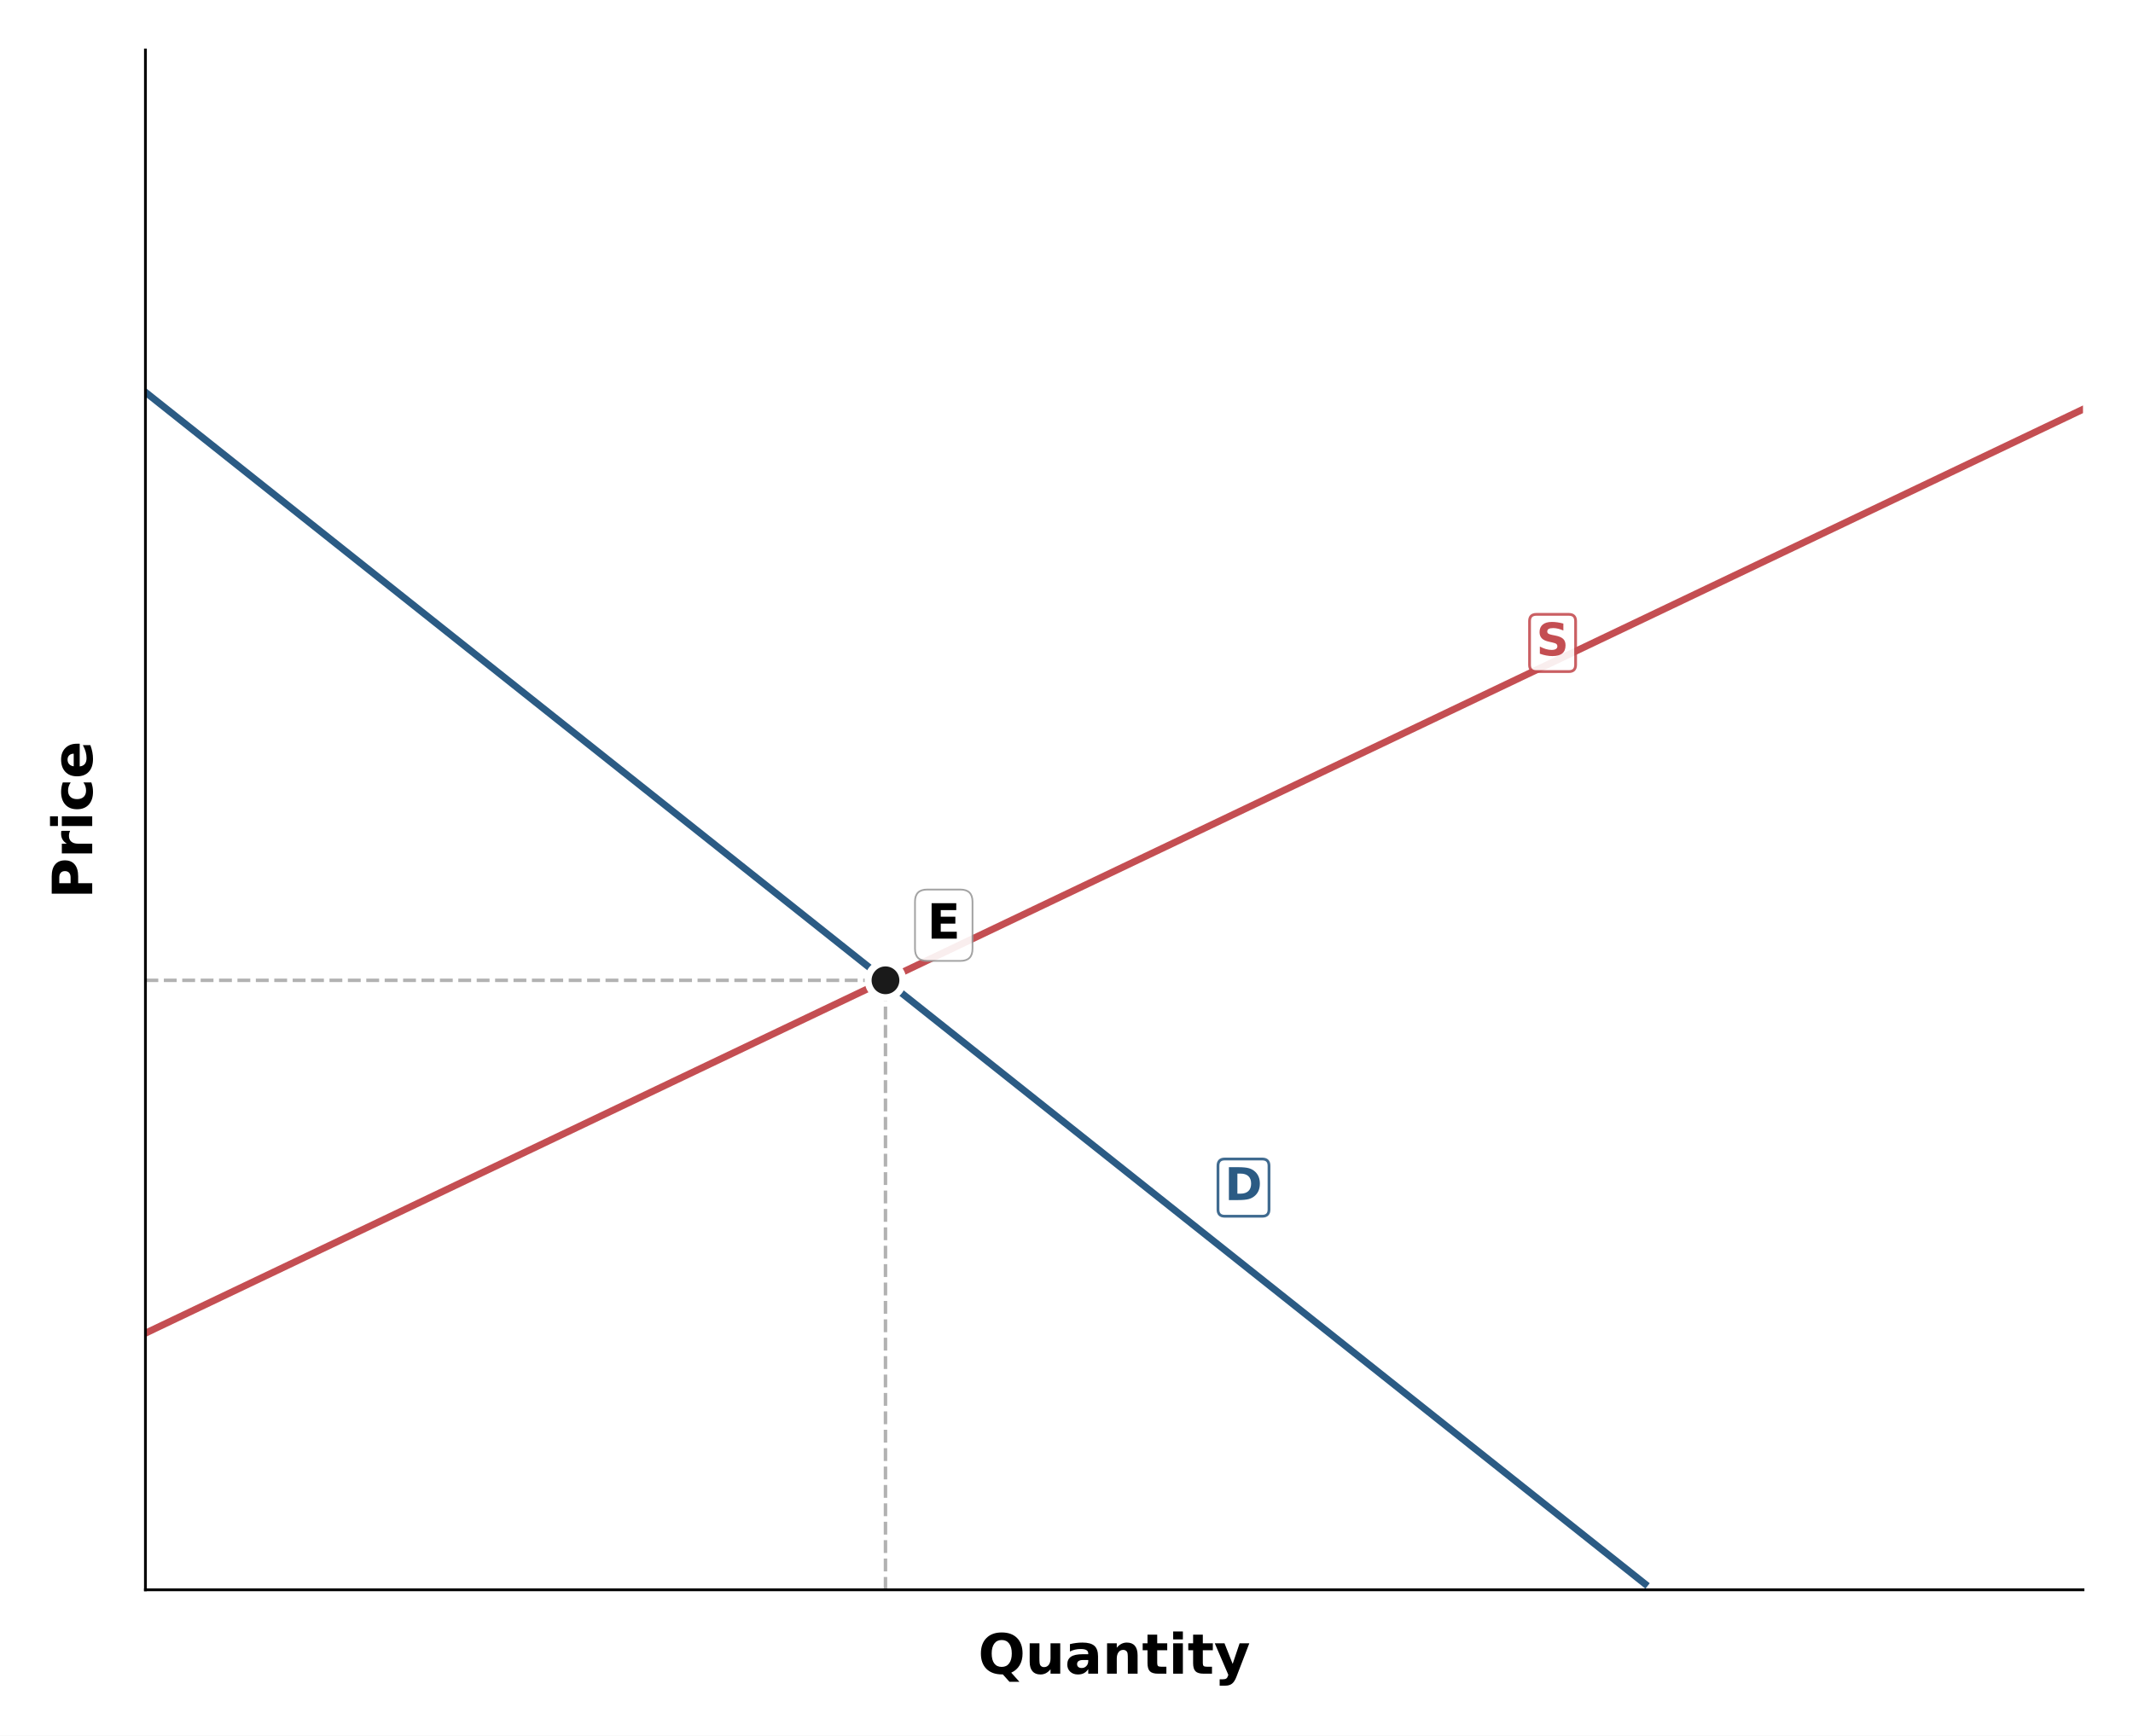
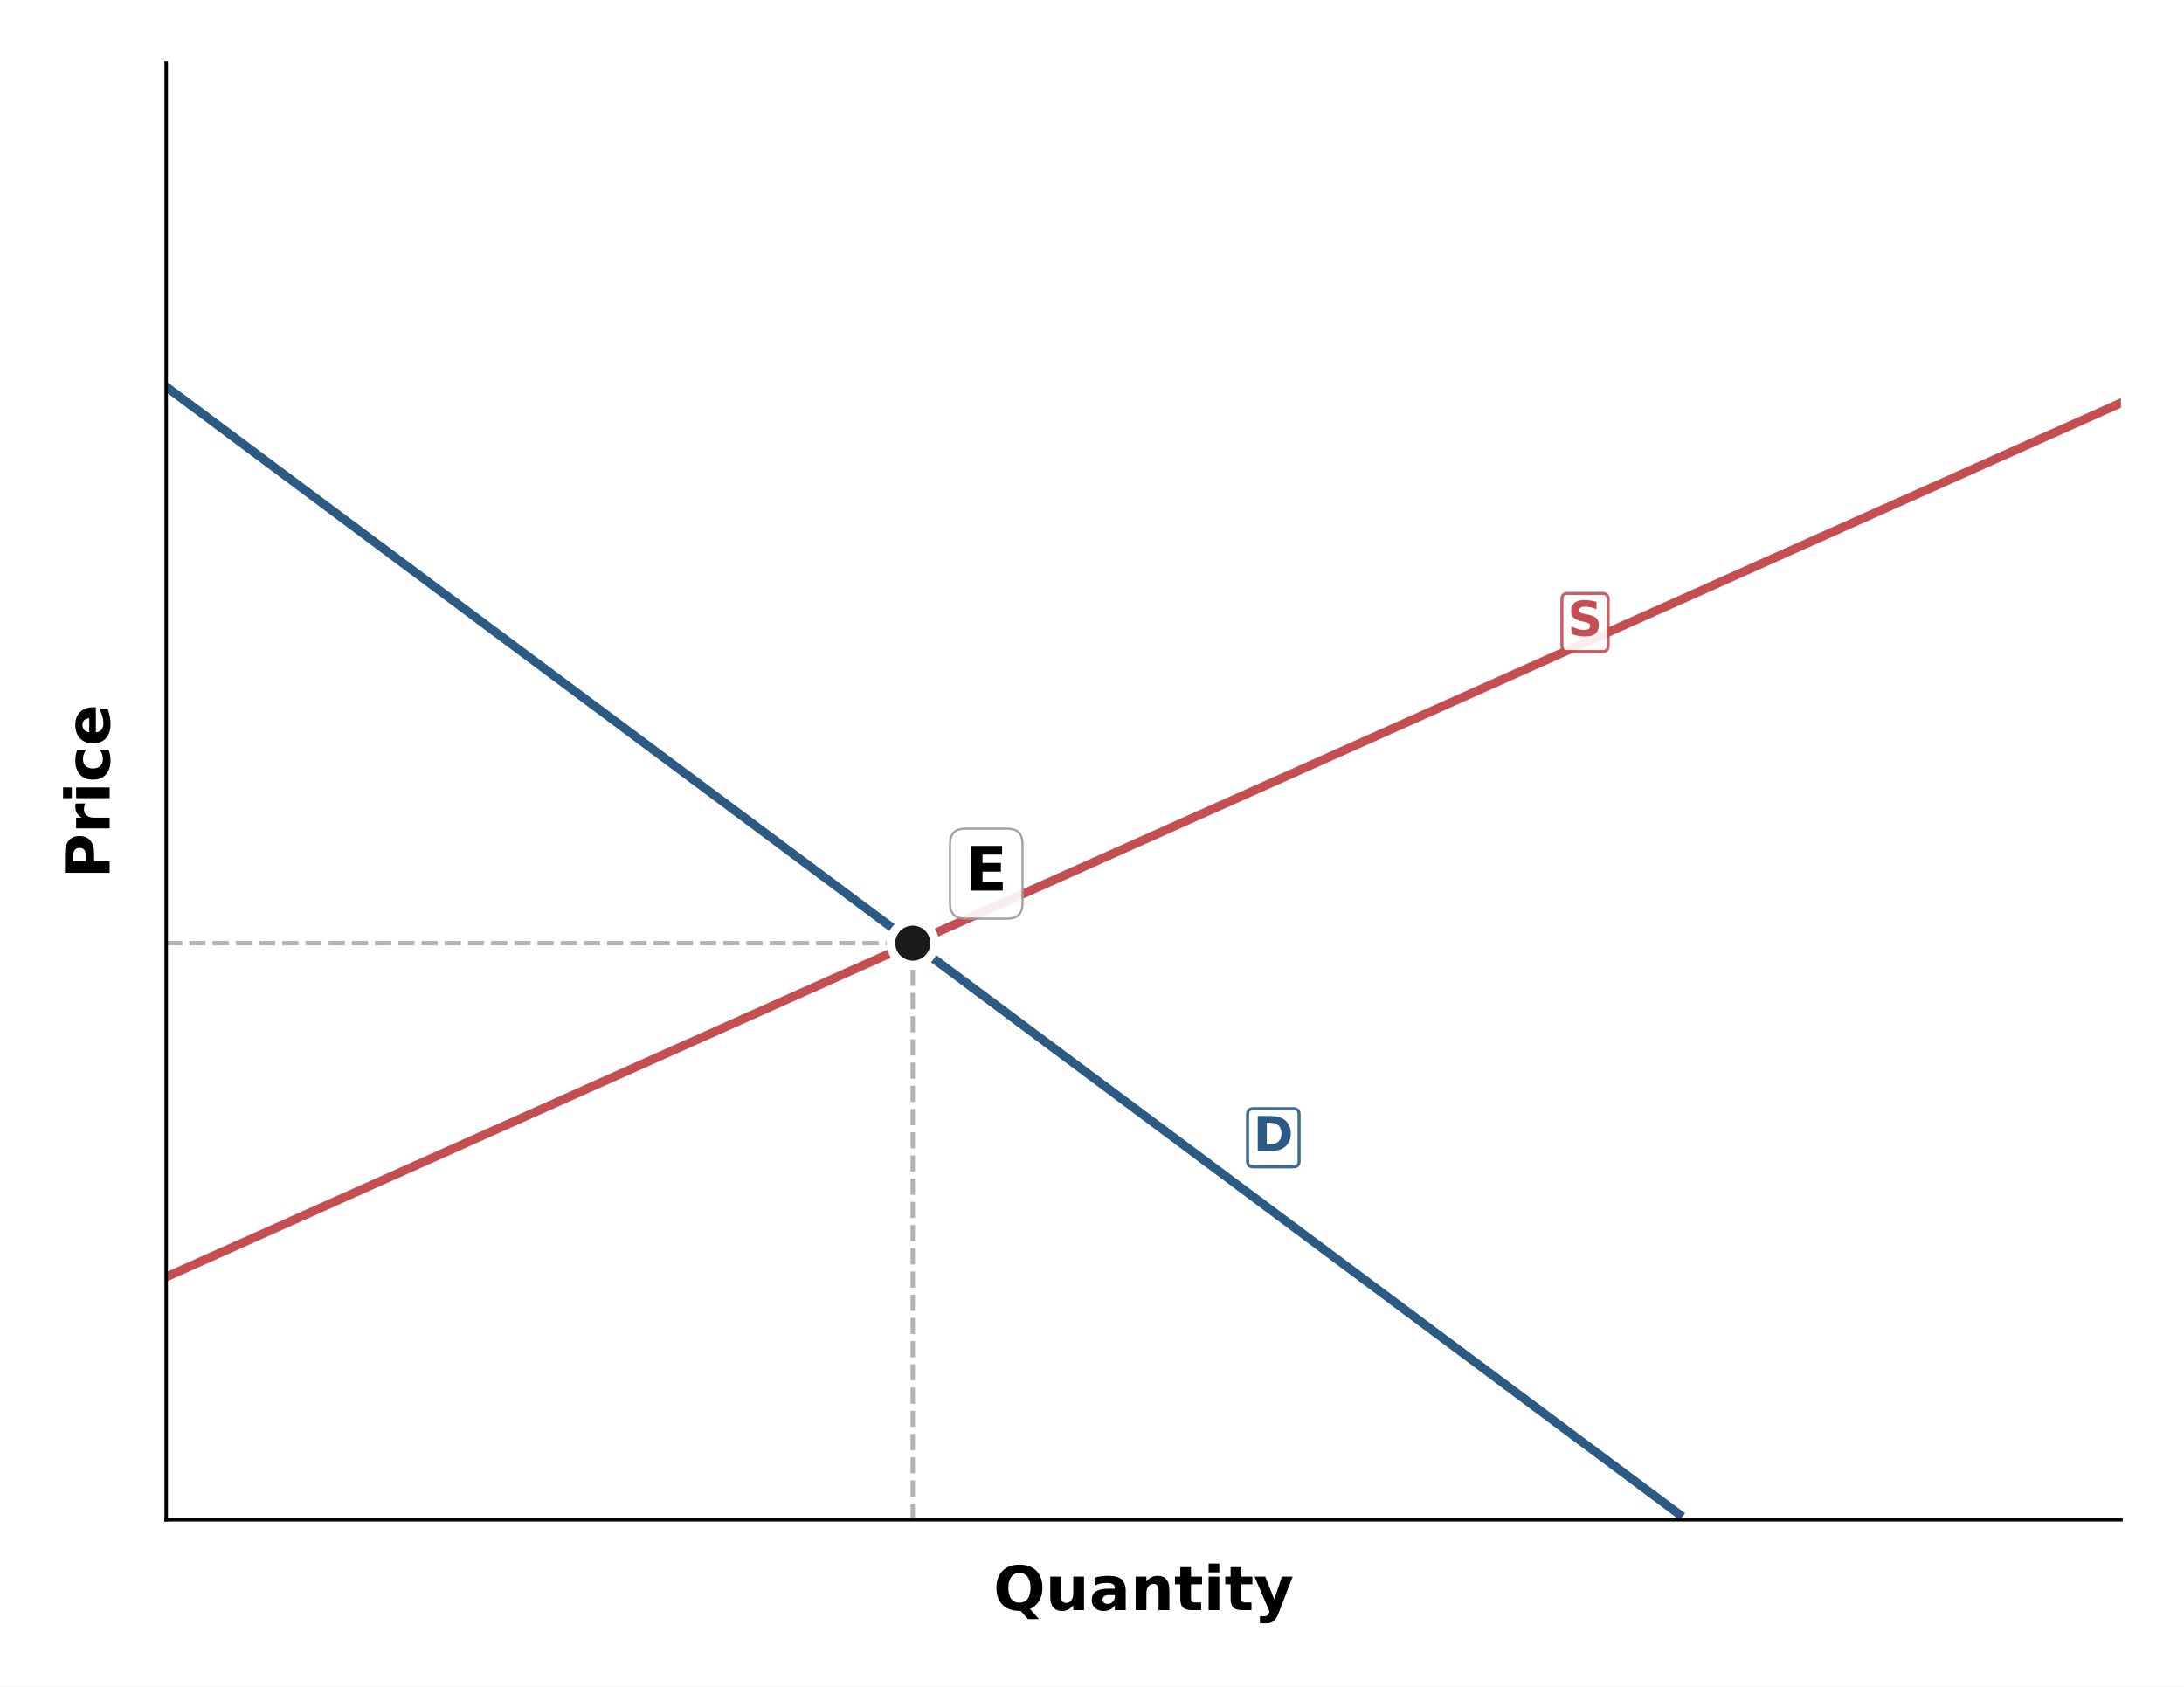
- <svg xmlns="http://www.w3.org/2000/svg" xmlns:xlink="http://www.w3.org/1999/xlink" width="614.285pt" height="499.93pt" viewBox="0 0 614.285 499.93" version="1.1">
+ <svg xmlns="http://www.w3.org/2000/svg" xmlns:xlink="http://www.w3.org/1999/xlink" width="498.749pt" height="385.099pt" viewBox="0 0 498.749 385.099" version="1.1">
  <defs>
    <style type="text/css">*{stroke-linejoin: round; stroke-linecap: butt}</style>
  </defs>
  <g id="figure_1">
    <g id="patch_1">
-       <path d="M 0 499.93  L 614.285 499.93  L 614.285 0  L 0 0  z " style="fill: #ffffff" />
+       <path d="M 0 385.099  L 498.749 385.099  L 498.749 0  L 0 0  z " style="fill: #ffffff" />
    </g>
    <g id="axes_1">
      <g id="patch_2">
-         <path d="M 41.885 457.92  L 599.885 457.92  L 599.885 14.4  L 41.885 14.4  z " style="fill: #ffffff" />
+         <path d="M 37.949 347.04  L 484.349 347.04  L 484.349 14.4  L 37.949 14.4  z " style="fill: #ffffff" />
      </g>
      <g id="line2d_1">
-         <path d="M 255.01 457.92  L 255.01 282.36  " clip-path="url(#pf451630896)" style="fill: none; stroke-dasharray: 3.7,1.6; stroke-dashoffset: 0; stroke: #666666; stroke-opacity: 0.5" />
+         <path d="M 208.449 347.04  L 208.449 215.37  " clip-path="url(#p8871b4105e)" style="fill: none; stroke-dasharray: 3.7,1.6; stroke-dashoffset: 0; stroke: #666666; stroke-opacity: 0.5" />
      </g>
      <g id="line2d_2">
-         <path d="M 41.885 282.36  L 255.01 282.36  " clip-path="url(#pf451630896)" style="fill: none; stroke-dasharray: 3.7,1.6; stroke-dashoffset: 0; stroke: #666666; stroke-opacity: 0.5" />
+         <path d="M 37.949 215.37  L 208.449 215.37  " clip-path="url(#p8871b4105e)" style="fill: none; stroke-dasharray: 3.7,1.6; stroke-dashoffset: 0; stroke: #666666; stroke-opacity: 0.5" />
      </g>
      <g id="matplotlib.axis_1">
        <g id="xtick_1" />
        <g id="xtick_2" />
        <g id="xtick_3" />
        <g id="xtick_4" />
        <g id="xtick_5" />
        <g id="xtick_6" />
        <g id="xtick_7" />
        <g id="xtick_8" />
        <g id="xtick_9" />
        <g id="xtick_10" />
        <g id="text_1">
-           <g transform="translate(281.69 482.0775) scale(0.16 -0.16)">
+           <g transform="translate(226.8537 367.6778) scale(0.14 -0.14)">
            <defs>
              <path id="DejaVuSans-Bold-51" d="M 2847 -84  L 2753 -84  Q 1600 -84 959 553  Q 319 1191 319 2328  Q 319 3463 958 4106  Q 1597 4750 2719 4750  Q 3853 4750 4486 4112  Q 5119 3475 5119 2328  Q 5119 1541 4783 972  Q 4447 403 3816 116  L 4756 -934  L 3609 -934  L 2847 -84  z M 2719 3878  Q 2169 3878 1866 3472  Q 1563 3066 1563 2328  Q 1563 1578 1859 1179  Q 2156 781 2719 781  Q 3272 781 3575 1187  Q 3878 1594 3878 2328  Q 3878 3066 3575 3472  Q 3272 3878 2719 3878  z " transform="scale(0.015625)" />
              <path id="DejaVuSans-Bold-75" d="M 500 1363  L 500 3500  L 1625 3500  L 1625 3150  Q 1625 2866 1622 2436  Q 1619 2006 1619 1863  Q 1619 1441 1641 1255  Q 1663 1069 1716 984  Q 1784 875 1895 815  Q 2006 756 2150 756  Q 2500 756 2700 1025  Q 2900 1294 2900 1772  L 2900 3500  L 4019 3500  L 4019 0  L 2900 0  L 2900 506  Q 2647 200 2364 54  Q 2081 -91 1741 -91  Q 1134 -91 817 281  Q 500 653 500 1363  z " transform="scale(0.015625)" />
              <path id="DejaVuSans-Bold-61" d="M 2106 1575  Q 1756 1575 1579 1456  Q 1403 1338 1403 1106  Q 1403 894 1545 773  Q 1688 653 1941 653  Q 2256 653 2472 879  Q 2688 1106 2688 1447  L 2688 1575  L 2106 1575  z M 3816 1997  L 3816 0  L 2688 0  L 2688 519  Q 2463 200 2181 54  Q 1900 -91 1497 -91  Q 953 -91 614 226  Q 275 544 275 1050  Q 275 1666 698 1953  Q 1122 2241 2028 2241  L 2688 2241  L 2688 2328  Q 2688 2594 2478 2717  Q 2269 2841 1825 2841  Q 1466 2841 1156 2769  Q 847 2697 581 2553  L 581 3406  Q 941 3494 1303 3539  Q 1666 3584 2028 3584  Q 2975 3584 3395 3211  Q 3816 2838 3816 1997  z " transform="scale(0.015625)" />
              <path id="DejaVuSans-Bold-6e" d="M 4056 2131  L 4056 0  L 2931 0  L 2931 347  L 2931 1631  Q 2931 2084 2911 2256  Q 2891 2428 2841 2509  Q 2775 2619 2662 2680  Q 2550 2741 2406 2741  Q 2056 2741 1856 2470  Q 1656 2200 1656 1722  L 1656 0  L 538 0  L 538 3500  L 1656 3500  L 1656 2988  Q 1909 3294 2193 3439  Q 2478 3584 2822 3584  Q 3428 3584 3742 3212  Q 4056 2841 4056 2131  z " transform="scale(0.015625)" />
              <path id="DejaVuSans-Bold-74" d="M 1759 4494  L 1759 3500  L 2913 3500  L 2913 2700  L 1759 2700  L 1759 1216  Q 1759 972 1856 886  Q 1953 800 2241 800  L 2816 800  L 2816 0  L 1856 0  Q 1194 0 917 276  Q 641 553 641 1216  L 641 2700  L 84 2700  L 84 3500  L 641 3500  L 641 4494  L 1759 4494  z " transform="scale(0.015625)" />
              <path id="DejaVuSans-Bold-69" d="M 538 3500  L 1656 3500  L 1656 0  L 538 0  L 538 3500  z M 538 4863  L 1656 4863  L 1656 3950  L 538 3950  L 538 4863  z " transform="scale(0.015625)" />
              <path id="DejaVuSans-Bold-79" d="M 78 3500  L 1197 3500  L 2138 1125  L 2938 3500  L 4056 3500  L 2584 -331  Q 2363 -916 2067 -1148  Q 1772 -1381 1288 -1381  L 641 -1381  L 641 -647  L 991 -647  Q 1275 -647 1404 -556  Q 1534 -466 1606 -231  L 1638 -134  L 78 3500  z " transform="scale(0.015625)" />
            </defs>
            <use xlink:href="#DejaVuSans-Bold-51" />
            <use xlink:href="#DejaVuSans-Bold-75" x="85.01" />
            <use xlink:href="#DejaVuSans-Bold-61" x="156.201" />
            <use xlink:href="#DejaVuSans-Bold-6e" x="223.682" />
            <use xlink:href="#DejaVuSans-Bold-74" x="294.873" />
            <use xlink:href="#DejaVuSans-Bold-69" x="342.676" />
            <use xlink:href="#DejaVuSans-Bold-74" x="376.953" />
            <use xlink:href="#DejaVuSans-Bold-79" x="424.756" />
          </g>
        </g>
      </g>
      <g id="matplotlib.axis_2">
        <g id="ytick_1" />
        <g id="ytick_2" />
        <g id="ytick_3" />
        <g id="ytick_4" />
        <g id="ytick_5" />
        <g id="ytick_6" />
        <g id="ytick_7" />
        <g id="ytick_8" />
        <g id="ytick_9" />
        <g id="ytick_10" />
        <g id="text_2">
-           <g transform="translate(26.5575 258.88) rotate(-90) scale(0.16 -0.16)">
+           <g transform="translate(25.03781 200.6) rotate(-90) scale(0.14 -0.14)">
            <defs>
              <path id="DejaVuSans-Bold-50" d="M 588 4666  L 2584 4666  Q 3475 4666 3951 4270  Q 4428 3875 4428 3144  Q 4428 2409 3951 2014  Q 3475 1619 2584 1619  L 1791 1619  L 1791 0  L 588 0  L 588 4666  z M 1791 3794  L 1791 2491  L 2456 2491  Q 2806 2491 2997 2661  Q 3188 2831 3188 3144  Q 3188 3456 2997 3625  Q 2806 3794 2456 3794  L 1791 3794  z " transform="scale(0.015625)" />
              <path id="DejaVuSans-Bold-72" d="M 3138 2547  Q 2991 2616 2845 2648  Q 2700 2681 2553 2681  Q 2122 2681 1889 2404  Q 1656 2128 1656 1613  L 1656 0  L 538 0  L 538 3500  L 1656 3500  L 1656 2925  Q 1872 3269 2151 3426  Q 2431 3584 2822 3584  Q 2878 3584 2943 3579  Q 3009 3575 3134 3559  L 3138 2547  z " transform="scale(0.015625)" />
              <path id="DejaVuSans-Bold-63" d="M 3366 3391  L 3366 2478  Q 3138 2634 2908 2709  Q 2678 2784 2431 2784  Q 1963 2784 1702 2511  Q 1441 2238 1441 1747  Q 1441 1256 1702 982  Q 1963 709 2431 709  Q 2694 709 2930 787  Q 3166 866 3366 1019  L 3366 103  Q 3103 6 2833 -42  Q 2563 -91 2291 -91  Q 1344 -91 809 395  Q 275 881 275 1747  Q 275 2613 809 3098  Q 1344 3584 2291 3584  Q 2566 3584 2833 3536  Q 3100 3488 3366 3391  z " transform="scale(0.015625)" />
              <path id="DejaVuSans-Bold-65" d="M 4031 1759  L 4031 1441  L 1416 1441  Q 1456 1047 1700 850  Q 1944 653 2381 653  Q 2734 653 3104 758  Q 3475 863 3866 1075  L 3866 213  Q 3469 63 3072 -14  Q 2675 -91 2278 -91  Q 1328 -91 801 392  Q 275 875 275 1747  Q 275 2603 792 3093  Q 1309 3584 2216 3584  Q 3041 3584 3536 3087  Q 4031 2591 4031 1759  z M 2881 2131  Q 2881 2450 2695 2645  Q 2509 2841 2209 2841  Q 1884 2841 1681 2658  Q 1478 2475 1428 2131  L 2881 2131  z " transform="scale(0.015625)" />
            </defs>
            <use xlink:href="#DejaVuSans-Bold-50" />
            <use xlink:href="#DejaVuSans-Bold-72" x="73.291" />
            <use xlink:href="#DejaVuSans-Bold-69" x="122.607" />
            <use xlink:href="#DejaVuSans-Bold-63" x="156.885" />
            <use xlink:href="#DejaVuSans-Bold-65" x="216.162" />
          </g>
        </g>
      </g>
      <g id="line2d_3">
-         <path d="M 41.885 112.96  L 473.704 456.187  L 473.704 456.187  " clip-path="url(#pf451630896)" style="fill: none; stroke: #2b5b84; stroke-width: 2; stroke-linecap: square" />
+         <path d="M 37.949 88.32  L 383.405 345.74  L 383.405 345.74  " clip-path="url(#p8871b4105e)" style="fill: none; stroke: #2b5b84; stroke-width: 2; stroke-linecap: square" />
      </g>
      <g id="line2d_4">
-         <path d="M 41.885 384  L 599.885 117.888  L 599.885 117.888  " clip-path="url(#pf451630896)" style="fill: none; stroke: #c44e52; stroke-width: 2; stroke-linecap: square" />
+         <path d="M 37.949 291.6  L 484.349 92.016  L 484.349 92.016  " clip-path="url(#p8871b4105e)" style="fill: none; stroke: #c44e52; stroke-width: 2; stroke-linecap: square" />
      </g>
      <g id="patch_3">
-         <path d="M 41.885 457.92  L 41.885 14.4  " style="fill: none; stroke: #000000; stroke-width: 0.8; stroke-linejoin: miter; stroke-linecap: square" />
+         <path d="M 37.949 347.04  L 37.949 14.4  " style="fill: none; stroke: #000000; stroke-width: 0.8; stroke-linejoin: miter; stroke-linecap: square" />
      </g>
      <g id="patch_4">
-         <path d="M 41.885 457.92  L 599.885 457.92  " style="fill: none; stroke: #000000; stroke-width: 0.8; stroke-linejoin: miter; stroke-linecap: square" />
+         <path d="M 37.949 347.04  L 484.349 347.04  " style="fill: none; stroke: #000000; stroke-width: 0.8; stroke-linejoin: miter; stroke-linecap: square" />
      </g>
      <g id="text_3">
        <g id="patch_5">
-           <path d="M 352.719 350.318  L 363.511 350.318  Q 365.461 350.318 365.461 348.368  L 365.461 335.786  Q 365.461 333.836 363.511 333.836  L 352.719 333.836  Q 350.769 333.836 350.769 335.786  L 350.769 348.368  Q 350.769 350.318 352.719 350.318  z " style="fill: #ffffff; opacity: 0.9; stroke: #2b5b84; stroke-width: 0.8; stroke-linejoin: miter" />
+           <path d="M 286.217 266.456  L 295.348 266.456  Q 296.668 266.456 296.668 265.136  L 296.668 254.49  Q 296.668 253.17 295.348 253.17  L 286.217 253.17  Q 284.897 253.17 284.897 254.49  L 284.897 265.136  Q 284.897 266.456 286.217 266.456  z " style="fill: #ffffff; opacity: 0.9; stroke: #2b5b84; stroke-width: 0.7; stroke-linejoin: miter" />
        </g>
-         <g style="fill: #2b5b84" transform="translate(352.7192 345.6643) scale(0.13 -0.13)">
+         <g style="fill: #2b5b84" transform="translate(286.2167 262.8482) scale(0.11 -0.11)">
          <defs>
            <path id="DejaVuSans-Bold-44" d="M 1791 3756  L 1791 909  L 2222 909  Q 2959 909 3348 1275  Q 3738 1641 3738 2338  Q 3738 3031 3350 3393  Q 2963 3756 2222 3756  L 1791 3756  z M 588 4666  L 1856 4666  Q 2919 4666 3439 4514  Q 3959 4363 4331 4000  Q 4659 3684 4818 3271  Q 4978 2859 4978 2338  Q 4978 1809 4818 1395  Q 4659 981 4331 666  Q 3956 303 3431 151  Q 2906 0 1856 0  L 588 0  L 588 4666  z " transform="scale(0.015625)" />
          </defs>
          <use xlink:href="#DejaVuSans-Bold-44" />
        </g>
      </g>
      <g id="text_4">
        <g id="patch_6">
-           <path d="M 442.448 193.439  L 451.81 193.439  Q 453.76 193.439 453.76 191.489  L 453.76 178.908  Q 453.76 176.958 451.81 176.958  L 442.448 176.958  Q 440.498 176.958 440.498 178.908  L 440.498 191.489  Q 440.498 193.439 442.448 193.439  z " style="fill: #ffffff; opacity: 0.9; stroke: #c44e52; stroke-width: 0.8; stroke-linejoin: miter" />
+           <path d="M 358 148.797  L 365.921 148.797  Q 367.241 148.797 367.241 147.477  L 367.241 136.831  Q 367.241 135.511 365.921 135.511  L 358 135.511  Q 356.68 135.511 356.68 136.831  L 356.68 147.477  Q 356.68 148.797 358 148.797  z " style="fill: #ffffff; opacity: 0.9; stroke: #c44e52; stroke-width: 0.7; stroke-linejoin: miter" />
        </g>
-         <g style="fill: #c44e52" transform="translate(442.4478 188.7855) scale(0.13 -0.13)">
+         <g style="fill: #c44e52" transform="translate(357.9996 145.1891) scale(0.11 -0.11)">
          <defs>
            <path id="DejaVuSans-Bold-53" d="M 3834 4519  L 3834 3531  Q 3450 3703 3084 3790  Q 2719 3878 2394 3878  Q 1963 3878 1756 3759  Q 1550 3641 1550 3391  Q 1550 3203 1689 3098  Q 1828 2994 2194 2919  L 2706 2816  Q 3484 2659 3812 2340  Q 4141 2022 4141 1434  Q 4141 663 3683 286  Q 3225 -91 2284 -91  Q 1841 -91 1394 -6  Q 947 78 500 244  L 500 1259  Q 947 1022 1364 901  Q 1781 781 2169 781  Q 2563 781 2772 912  Q 2981 1044 2981 1288  Q 2981 1506 2839 1625  Q 2697 1744 2272 1838  L 1806 1941  Q 1106 2091 782 2419  Q 459 2747 459 3303  Q 459 4000 909 4375  Q 1359 4750 2203 4750  Q 2588 4750 2994 4692  Q 3400 4634 3834 4519  z " transform="scale(0.015625)" />
          </defs>
          <use xlink:href="#DejaVuSans-Bold-53" />
        </g>
      </g>
      <g id="text_5">
        <g id="patch_7">
-           <path d="M 267.01 276.772  L 276.574 276.772  Q 280.074 276.772 280.074 273.272  L 280.074 259.722  Q 280.074 256.222 276.574 256.222  L 267.01 256.222  Q 263.51 256.222 263.51 259.722  L 263.51 273.272  Q 263.51 276.772 267.01 276.772  z " style="fill: #ffffff; opacity: 0.9; stroke: #999999; stroke-width: 0.5; stroke-linejoin: miter" />
+           <path d="M 220.449 209.782  L 230.013 209.782  Q 233.513 209.782 233.513 206.282  L 233.513 192.732  Q 233.513 189.232 230.013 189.232  L 220.449 189.232  Q 216.949 189.232 216.949 192.732  L 216.949 206.282  Q 216.949 209.782 220.449 209.782  z " style="fill: #ffffff; opacity: 0.9; stroke: #999999; stroke-width: 0.5; stroke-linejoin: miter" />
        </g>
-         <g transform="translate(267.01 270.36) scale(0.14 -0.14)">
+         <g transform="translate(220.4494 203.37) scale(0.14 -0.14)">
          <defs>
            <path id="DejaVuSans-Bold-45" d="M 588 4666  L 3834 4666  L 3834 3756  L 1791 3756  L 1791 2888  L 3713 2888  L 3713 1978  L 1791 1978  L 1791 909  L 3903 909  L 3903 0  L 588 0  L 588 4666  z " transform="scale(0.015625)" />
          </defs>
          <use xlink:href="#DejaVuSans-Bold-45" />
        </g>
      </g>
      <g id="line2d_5">
        <defs>
-           <path id="m7c3f0167a2" d="M 0 5  C 1.326 5 2.598 4.473 3.536 3.536  C 4.473 2.598 5 1.326 5 0  C 5 -1.326 4.473 -2.598 3.536 -3.536  C 2.598 -4.473 1.326 -5 0 -5  C -1.326 -5 -2.598 -4.473 -3.536 -3.536  C -4.473 -2.598 -5 -1.326 -5 0  C -5 1.326 -4.473 2.598 -3.536 3.536  C -2.598 4.473 -1.326 5 0 5  z " style="stroke: #ffffff; stroke-width: 2" />
+           <path id="mb158383297" d="M 0 5  C 1.326 5 2.598 4.473 3.536 3.536  C 4.473 2.598 5 1.326 5 0  C 5 -1.326 4.473 -2.598 3.536 -3.536  C 2.598 -4.473 1.326 -5 0 -5  C -1.326 -5 -2.598 -4.473 -3.536 -3.536  C -4.473 -2.598 -5 -1.326 -5 0  C -5 1.326 -4.473 2.598 -3.536 3.536  C -2.598 4.473 -1.326 5 0 5  z " style="stroke: #ffffff; stroke-width: 2" />
        </defs>
-         <g clip-path="url(#pf451630896)">
-           <use xlink:href="#m7c3f0167a2" x="255.01" y="282.36" style="fill: #1a1a1a; stroke: #ffffff; stroke-width: 2" />
+         <g clip-path="url(#p8871b4105e)">
+           <use xlink:href="#mb158383297" x="208.449" y="215.37" style="fill: #1a1a1a; stroke: #ffffff; stroke-width: 2" />
        </g>
      </g>
    </g>
  </g>
  <defs>
-     <clipPath id="pf451630896">
-       <rect x="41.885" y="14.4" width="558" height="443.52" />
+     <clipPath id="p8871b4105e">
+       <rect x="37.949" y="14.4" width="446.4" height="332.64" />
    </clipPath>
  </defs>
</svg>
